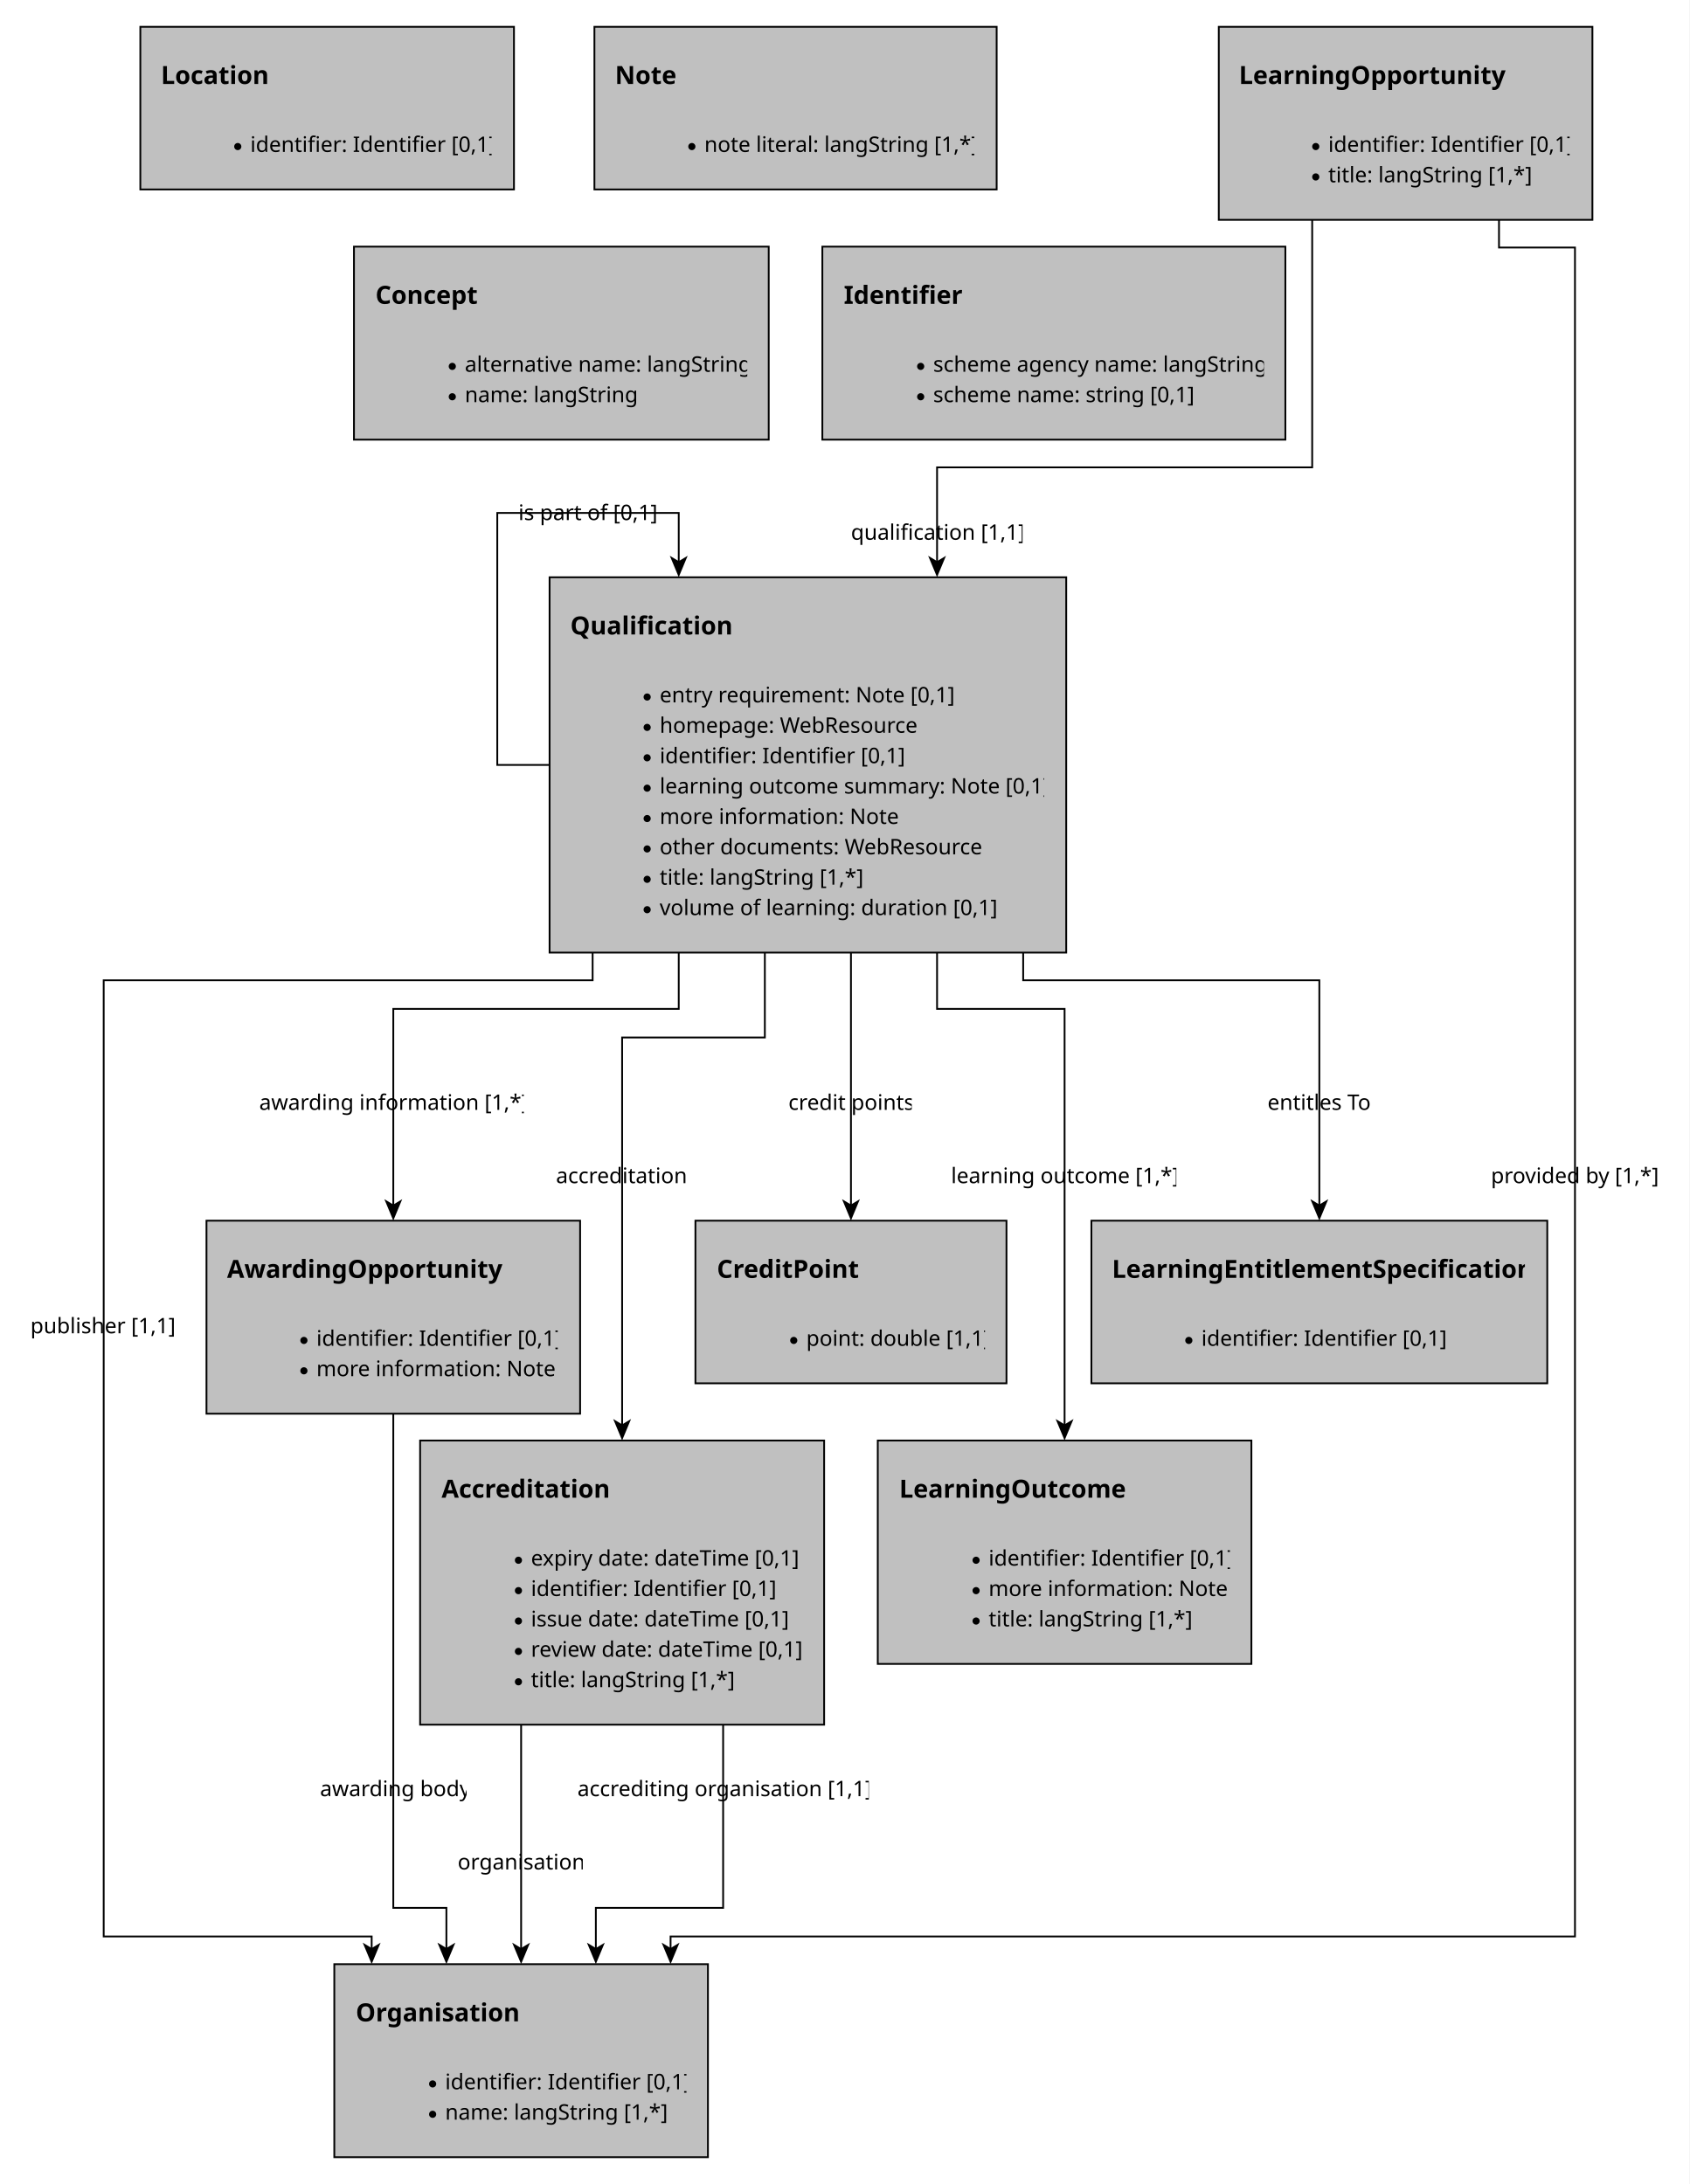
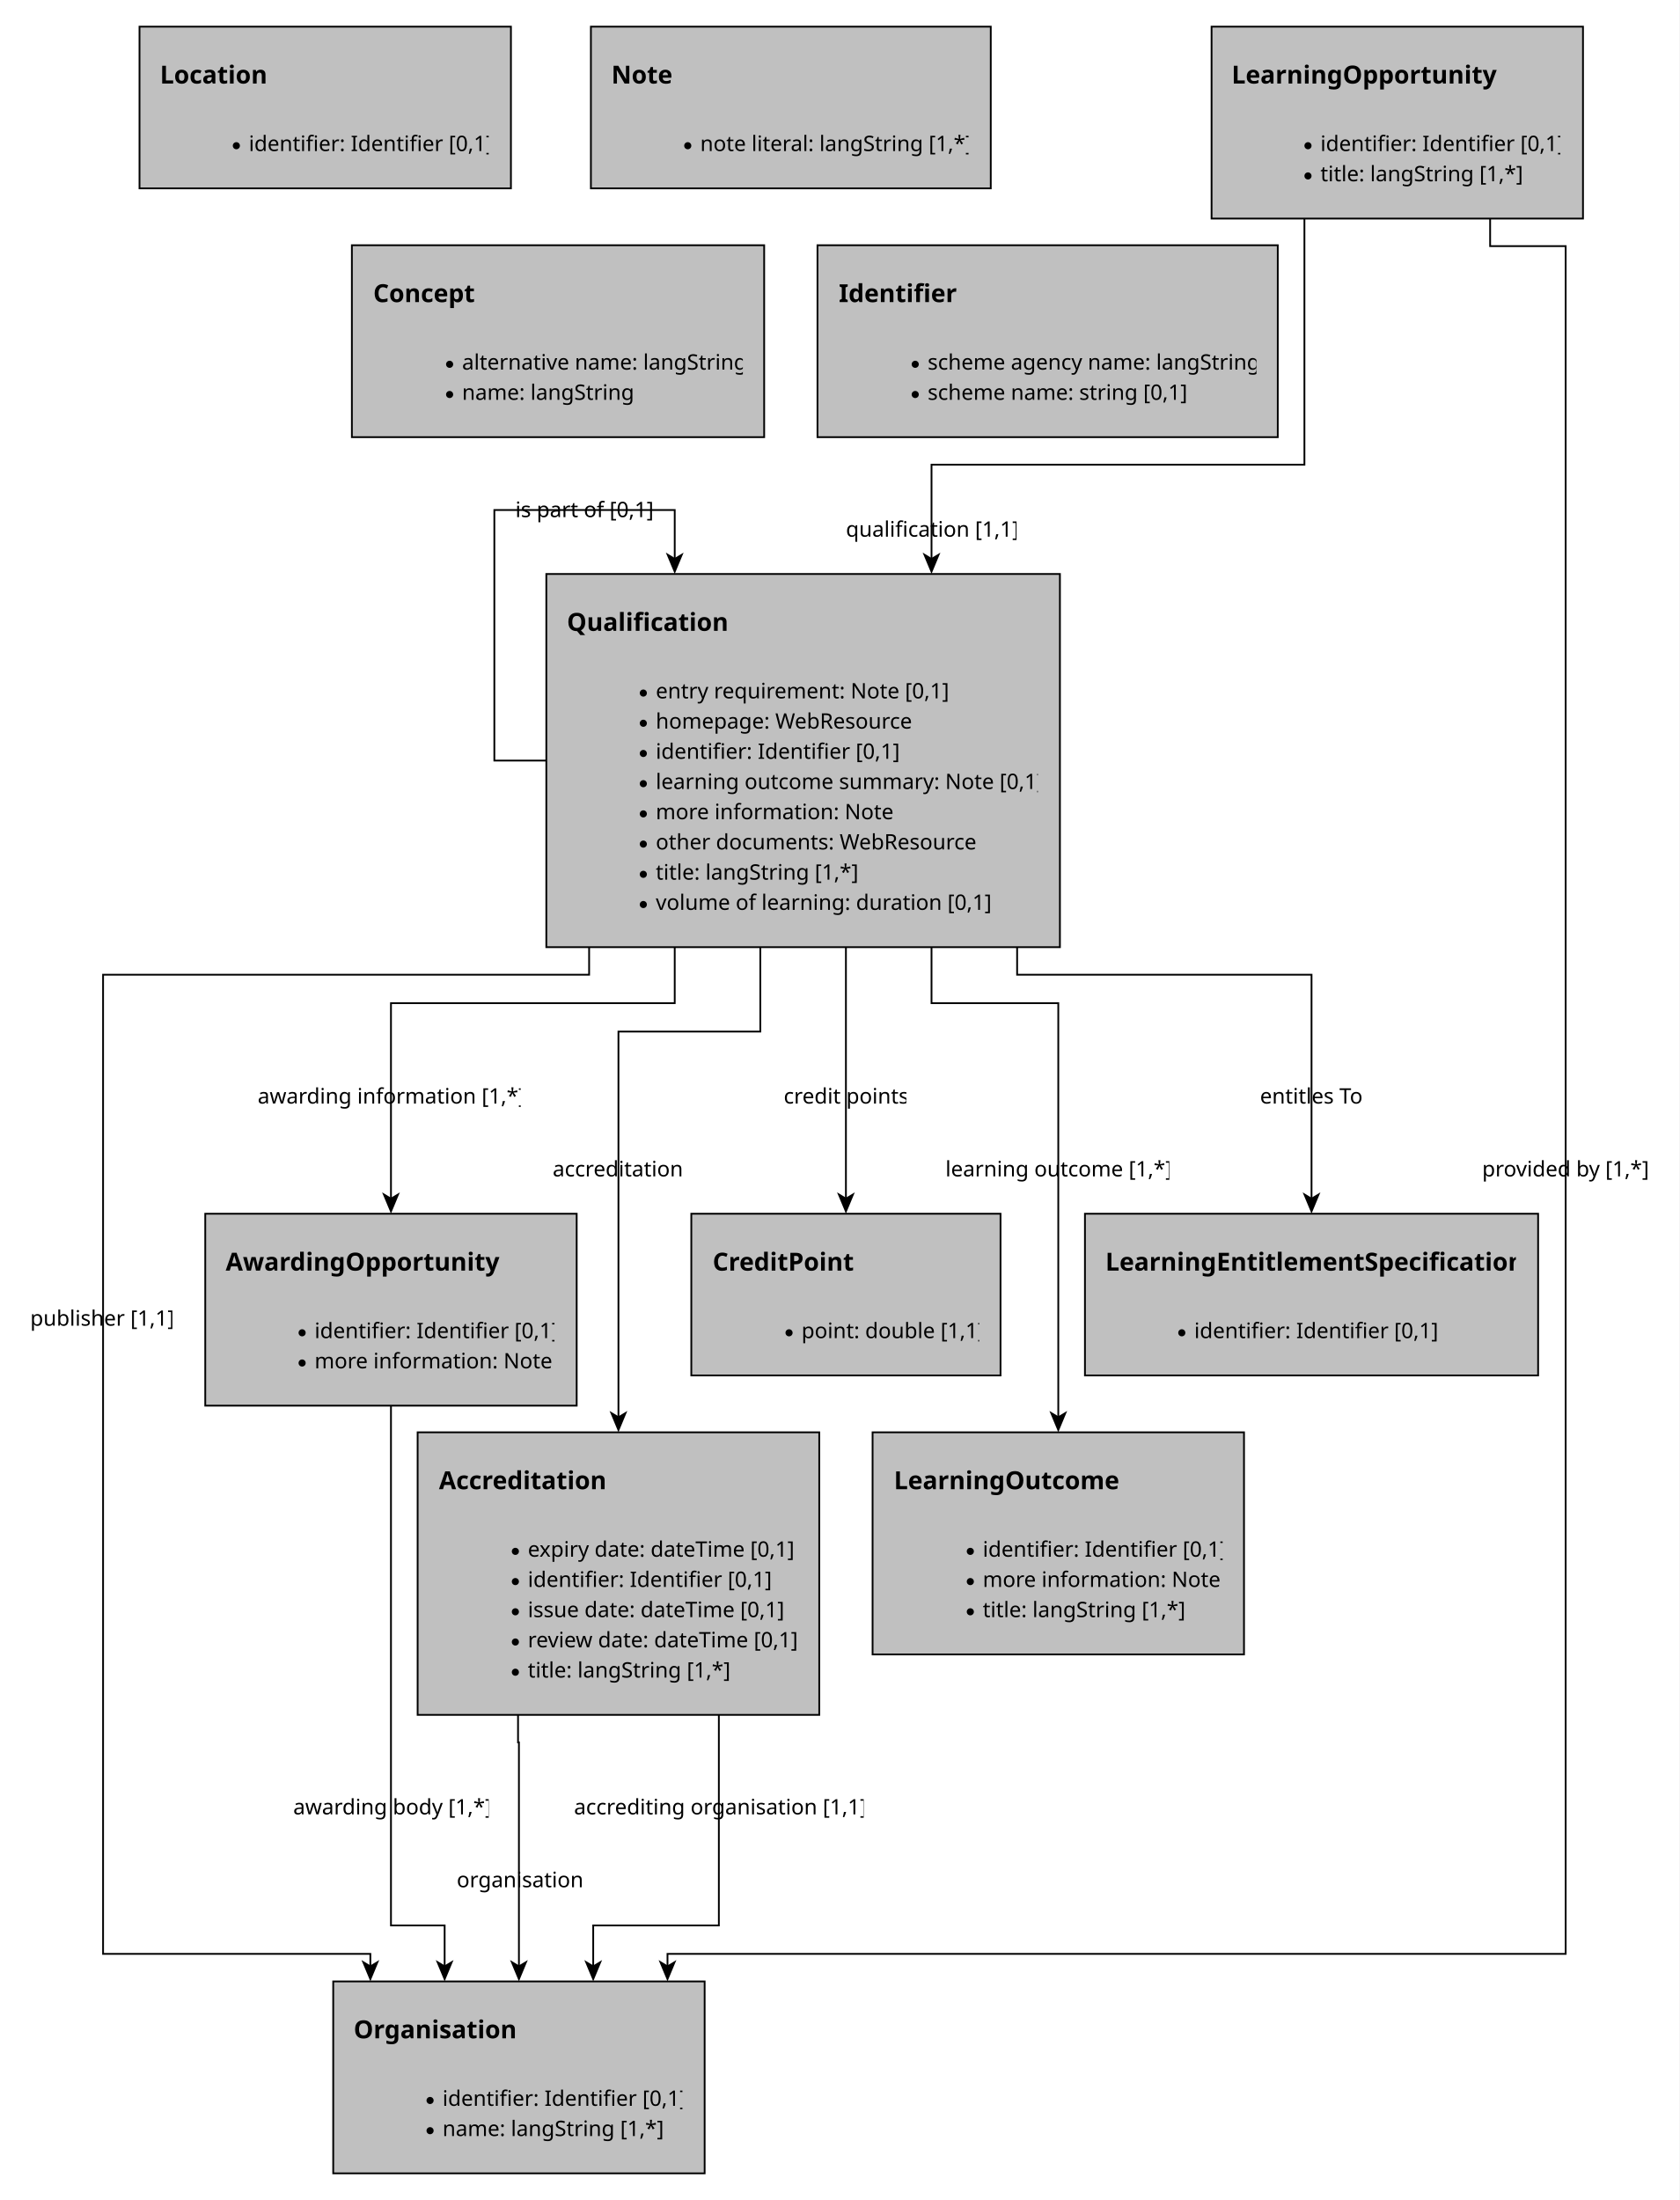
- <svg xmlns="http://www.w3.org/2000/svg" fill-opacity="1" color-rendering="auto" color-interpolation="auto" text-rendering="auto" stroke="black" stroke-linecap="square" width="945" stroke-miterlimit="10" shape-rendering="auto" stroke-opacity="1" fill="black" stroke-dasharray="none" font-weight="normal" stroke-width="1" height="1222" font-family="'Dialog'" font-style="normal" stroke-linejoin="miter" font-size="12px" stroke-dashoffset="0" image-rendering="auto">
+ <svg xmlns="http://www.w3.org/2000/svg" fill-opacity="1" color-rendering="auto" color-interpolation="auto" text-rendering="auto" stroke="black" stroke-linecap="square" width="945" stroke-miterlimit="10" shape-rendering="auto" stroke-opacity="1" fill="black" stroke-dasharray="none" font-weight="normal" stroke-width="1" height="1238" font-family="'Dialog'" font-style="normal" stroke-linejoin="miter" font-size="12px" stroke-dashoffset="0" image-rendering="auto">
  <defs id="genericDefs" />
  <g>
    <defs id="defs1">
      <clipPath clipPathUnits="userSpaceOnUse" id="clipPath1">
-         <path d="M0 0 L945 0 L945 1222 L0 1222 L0 0 Z" />
+         <path d="M0 0 L945 0 L945 1238 L0 1238 L0 0 Z" />
      </clipPath>
      <clipPath clipPathUnits="userSpaceOnUse" id="clipPath2">
-         <path d="M-16 -15 L929 -15 L929 1207 L-16 1207 L-16 -15 Z" />
+         <path d="M-16 -15 L929 -15 L929 1223 L-16 1223 L-16 -15 Z" />
      </clipPath>
      <clipPath clipPathUnits="userSpaceOnUse" id="clipPath3">
        <path d="M0 0 L0 145 L202 145 L202 0 Z" />
      </clipPath>
      <clipPath clipPathUnits="userSpaceOnUse" id="clipPath4">
        <path d="M0 0 L0 94 L185 94 L185 0 Z" />
      </clipPath>
      <clipPath clipPathUnits="userSpaceOnUse" id="clipPath5">
        <path d="M0 0 L0 94 L235 94 L235 0 Z" />
      </clipPath>
      <clipPath clipPathUnits="userSpaceOnUse" id="clipPath6">
        <path d="M0 0 L0 77 L201 77 L201 0 Z" />
      </clipPath>
      <clipPath clipPathUnits="userSpaceOnUse" id="clipPath7">
        <path d="M0 0 L0 94 L208 94 L208 0 Z" />
      </clipPath>
      <clipPath clipPathUnits="userSpaceOnUse" id="clipPath8">
        <path d="M0 0 L0 77 L150 77 L150 0 Z" />
      </clipPath>
      <clipPath clipPathUnits="userSpaceOnUse" id="clipPath9">
        <path d="M0 0 L0 77 L231 77 L231 0 Z" />
      </clipPath>
      <clipPath clipPathUnits="userSpaceOnUse" id="clipPath10">
        <path d="M0 0 L0 196 L265 196 L265 0 Z" />
      </clipPath>
      <clipPath clipPathUnits="userSpaceOnUse" id="clipPath11">
        <path d="M0 0 L0 111 L185 111 L185 0 Z" />
      </clipPath>
      <clipPath clipPathUnits="userSpaceOnUse" id="clipPath12">
        <path d="M0 0 L0 77 L185 77 L185 0 Z" />
      </clipPath>
      <clipPath clipPathUnits="userSpaceOnUse" id="clipPath13">
        <path d="M0 0 L0 17 L70 17 L70 0 Z" />
      </clipPath>
      <clipPath clipPathUnits="userSpaceOnUse" id="clipPath14">
        <path d="M0 0 L0 17 L163 17 L163 0 Z" />
      </clipPath>
      <clipPath clipPathUnits="userSpaceOnUse" id="clipPath15">
-         <path d="M0 0 L0 17 L82 17 L82 0 Z" />
+         <path d="M0 0 L0 17 L110 17 L110 0 Z" />
      </clipPath>
      <clipPath clipPathUnits="userSpaceOnUse" id="clipPath16">
        <path d="M0 0 L0 17 L93 17 L93 0 Z" />
      </clipPath>
      <clipPath clipPathUnits="userSpaceOnUse" id="clipPath17">
        <path d="M0 0 L0 17 L96 17 L96 0 Z" />
      </clipPath>
      <clipPath clipPathUnits="userSpaceOnUse" id="clipPath18">
        <path d="M0 0 L0 17 L77 17 L77 0 Z" />
      </clipPath>
      <clipPath clipPathUnits="userSpaceOnUse" id="clipPath19">
        <path d="M0 0 L0 17 L80 17 L80 0 Z" />
      </clipPath>
      <clipPath clipPathUnits="userSpaceOnUse" id="clipPath20">
        <path d="M0 0 L0 17 L58 17 L58 0 Z" />
      </clipPath>
      <clipPath clipPathUnits="userSpaceOnUse" id="clipPath21">
        <path d="M0 0 L0 17 L69 17 L69 0 Z" />
      </clipPath>
      <clipPath clipPathUnits="userSpaceOnUse" id="clipPath22">
        <path d="M0 0 L0 17 L148 17 L148 0 Z" />
      </clipPath>
      <clipPath clipPathUnits="userSpaceOnUse" id="clipPath23">
        <path d="M0 0 L0 17 L73 17 L73 0 Z" />
      </clipPath>
      <clipPath clipPathUnits="userSpaceOnUse" id="clipPath24">
        <path d="M0 0 L0 17 L126 17 L126 0 Z" />
      </clipPath>
    </defs>
    <g fill="white" text-rendering="geometricPrecision" shape-rendering="geometricPrecision" transform="translate(16,15)" stroke="white">
-       <rect x="-16" width="945" height="1222" y="-15" clip-path="url(#clipPath2)" stroke="none" />
+       <rect x="-16" width="945" height="1238" y="-15" clip-path="url(#clipPath2)" stroke="none" />
    </g>
    <g fill="silver" text-rendering="geometricPrecision" shape-rendering="geometricPrecision" transform="matrix(1,0,0,1,16,15)" stroke="silver">
      <rect x="219" width="226" height="159" y="791" clip-path="url(#clipPath2)" stroke="none" />
    </g>
    <g text-rendering="geometricPrecision" stroke-miterlimit="1.45" shape-rendering="geometricPrecision" transform="matrix(1,0,0,1,16,15)" stroke-linecap="butt">
      <rect fill="none" x="219" width="226" height="159" y="791" clip-path="url(#clipPath2)" />
    </g>
    <g font-size="14px" stroke-linecap="butt" transform="matrix(1,0,0,1,16,15) translate(231,798)" text-rendering="geometricPrecision" font-family="sans-serif" shape-rendering="geometricPrecision" font-weight="bold" stroke-miterlimit="1.45">
      <text x="0" xml:space="preserve" y="25" clip-path="url(#clipPath3)" stroke="none">Accreditation</text>
      <circle r="2" clip-path="url(#clipPath3)" cx="43" cy="60" stroke="none" />
      <text x="50" font-size="12px" y="63" clip-path="url(#clipPath3)" stroke="none" font-weight="normal" xml:space="preserve">expiry date: dateTime [0,1]</text>
      <circle r="2" clip-path="url(#clipPath3)" cx="43" cy="77" stroke="none" />
      <text x="50" font-size="12px" y="80" clip-path="url(#clipPath3)" stroke="none" font-weight="normal" xml:space="preserve">identifier: Identifier [0,1]</text>
      <circle r="2" clip-path="url(#clipPath3)" cx="43" cy="94" stroke="none" />
      <text x="50" font-size="12px" y="97" clip-path="url(#clipPath3)" stroke="none" font-weight="normal" xml:space="preserve">issue date: dateTime [0,1]</text>
      <circle r="2" clip-path="url(#clipPath3)" cx="43" cy="111" stroke="none" />
      <text x="50" font-size="12px" y="114" clip-path="url(#clipPath3)" stroke="none" font-weight="normal" xml:space="preserve">review date: dateTime [0,1]</text>
      <circle r="2" clip-path="url(#clipPath3)" cx="43" cy="128" stroke="none" />
      <text x="50" font-size="12px" y="131" clip-path="url(#clipPath3)" stroke="none" font-weight="normal" xml:space="preserve">title: langString [1,*]</text>
    </g>
    <g fill="silver" text-rendering="geometricPrecision" shape-rendering="geometricPrecision" transform="matrix(1,0,0,1,16,15)" stroke="silver">
-       <rect x="171" width="209" height="108" y="1084" clip-path="url(#clipPath2)" stroke="none" />
-     </g>
-     <g text-rendering="geometricPrecision" stroke-miterlimit="1.45" shape-rendering="geometricPrecision" transform="matrix(1,0,0,1,16,15)" stroke-linecap="butt">
-       <rect fill="none" x="171" width="209" height="108" y="1084" clip-path="url(#clipPath2)" />
-     </g>
-     <g font-size="14px" stroke-linecap="butt" transform="matrix(1,0,0,1,16,15) translate(183,1091)" text-rendering="geometricPrecision" font-family="sans-serif" shape-rendering="geometricPrecision" font-weight="bold" stroke-miterlimit="1.45">
+       <rect x="171.5" width="209" height="108" y="1100" clip-path="url(#clipPath2)" stroke="none" />
+     </g>
+     <g text-rendering="geometricPrecision" stroke-miterlimit="1.45" shape-rendering="geometricPrecision" transform="matrix(1,0,0,1,16,15)" stroke-linecap="butt">
+       <rect fill="none" x="171.5" width="209" height="108" y="1100" clip-path="url(#clipPath2)" />
+     </g>
+     <g font-size="14px" stroke-linecap="butt" transform="matrix(1,0,0,1,16,15) translate(183,1107)" text-rendering="geometricPrecision" font-family="sans-serif" shape-rendering="geometricPrecision" font-weight="bold" stroke-miterlimit="1.45">
      <text x="0" xml:space="preserve" y="25" clip-path="url(#clipPath4)" stroke="none">Organisation</text>
      <circle r="2" clip-path="url(#clipPath4)" cx="43" cy="60" stroke="none" />
      <text x="50" font-size="12px" y="63" clip-path="url(#clipPath4)" stroke="none" font-weight="normal" xml:space="preserve">identifier: Identifier [0,1]</text>
      <circle r="2" clip-path="url(#clipPath4)" cx="43" cy="77" stroke="none" />
      <text x="50" font-size="12px" y="80" clip-path="url(#clipPath4)" stroke="none" font-weight="normal" xml:space="preserve">name: langString [1,*]</text>
    </g>
    <g fill="silver" text-rendering="geometricPrecision" shape-rendering="geometricPrecision" transform="matrix(1,0,0,1,16,15)" stroke="silver">
      <rect x="444" width="259" height="108" y="123" clip-path="url(#clipPath2)" stroke="none" />
    </g>
    <g text-rendering="geometricPrecision" stroke-miterlimit="1.45" shape-rendering="geometricPrecision" transform="matrix(1,0,0,1,16,15)" stroke-linecap="butt">
      <rect fill="none" x="444" width="259" height="108" y="123" clip-path="url(#clipPath2)" />
    </g>
    <g font-size="14px" stroke-linecap="butt" transform="matrix(1,0,0,1,16,15) translate(456,130)" text-rendering="geometricPrecision" font-family="sans-serif" shape-rendering="geometricPrecision" font-weight="bold" stroke-miterlimit="1.45">
      <text x="0" xml:space="preserve" y="25" clip-path="url(#clipPath5)" stroke="none">Identifier</text>
      <circle r="2" clip-path="url(#clipPath5)" cx="43" cy="60" stroke="none" />
      <text x="50" font-size="12px" y="63" clip-path="url(#clipPath5)" stroke="none" font-weight="normal" xml:space="preserve">scheme agency name: langString</text>
      <circle r="2" clip-path="url(#clipPath5)" cx="43" cy="77" stroke="none" />
      <text x="50" font-size="12px" y="80" clip-path="url(#clipPath5)" stroke="none" font-weight="normal" xml:space="preserve">scheme name: string [0,1]</text>
    </g>
    <g fill="silver" text-rendering="geometricPrecision" shape-rendering="geometricPrecision" transform="matrix(1,0,0,1,16,15)" stroke="silver">
      <rect x="99.5" width="209" height="108" y="668" clip-path="url(#clipPath2)" stroke="none" />
    </g>
    <g text-rendering="geometricPrecision" stroke-miterlimit="1.45" shape-rendering="geometricPrecision" transform="matrix(1,0,0,1,16,15)" stroke-linecap="butt">
      <rect fill="none" x="99.5" width="209" height="108" y="668" clip-path="url(#clipPath2)" />
    </g>
    <g font-size="14px" stroke-linecap="butt" transform="matrix(1,0,0,1,16,15) translate(111,675)" text-rendering="geometricPrecision" font-family="sans-serif" shape-rendering="geometricPrecision" font-weight="bold" stroke-miterlimit="1.45">
      <text x="0" xml:space="preserve" y="25" clip-path="url(#clipPath4)" stroke="none">AwardingOpportunity</text>
      <circle r="2" clip-path="url(#clipPath4)" cx="43" cy="60" stroke="none" />
      <text x="50" font-size="12px" y="63" clip-path="url(#clipPath4)" stroke="none" font-weight="normal" xml:space="preserve">identifier: Identifier [0,1]</text>
      <circle r="2" clip-path="url(#clipPath4)" cx="43" cy="77" stroke="none" />
      <text x="50" font-size="12px" y="80" clip-path="url(#clipPath4)" stroke="none" font-weight="normal" xml:space="preserve">more information: Note</text>
    </g>
    <g fill="silver" text-rendering="geometricPrecision" shape-rendering="geometricPrecision" transform="matrix(1,0,0,1,16,15)" stroke="silver">
      <rect x="316.5" width="225" height="91" y="0" clip-path="url(#clipPath2)" stroke="none" />
    </g>
    <g text-rendering="geometricPrecision" stroke-miterlimit="1.45" shape-rendering="geometricPrecision" transform="matrix(1,0,0,1,16,15)" stroke-linecap="butt">
      <rect fill="none" x="316.5" width="225" height="91" y="0" clip-path="url(#clipPath2)" />
    </g>
    <g font-size="14px" stroke-linecap="butt" transform="matrix(1,0,0,1,16,15) translate(328,7)" text-rendering="geometricPrecision" font-family="sans-serif" shape-rendering="geometricPrecision" font-weight="bold" stroke-miterlimit="1.45">
      <text x="0" xml:space="preserve" y="25" clip-path="url(#clipPath6)" stroke="none">Note</text>
      <circle r="2" clip-path="url(#clipPath6)" cx="43" cy="60" stroke="none" />
      <text x="50" font-size="12px" y="63" clip-path="url(#clipPath6)" stroke="none" font-weight="normal" xml:space="preserve">note literal: langString [1,*]</text>
    </g>
    <g fill="silver" text-rendering="geometricPrecision" shape-rendering="geometricPrecision" transform="matrix(1,0,0,1,16,15)" stroke="silver">
      <rect x="182" width="232" height="108" y="123" clip-path="url(#clipPath2)" stroke="none" />
    </g>
    <g text-rendering="geometricPrecision" stroke-miterlimit="1.45" shape-rendering="geometricPrecision" transform="matrix(1,0,0,1,16,15)" stroke-linecap="butt">
      <rect fill="none" x="182" width="232" height="108" y="123" clip-path="url(#clipPath2)" />
    </g>
    <g font-size="14px" stroke-linecap="butt" transform="matrix(1,0,0,1,16,15) translate(194,130)" text-rendering="geometricPrecision" font-family="sans-serif" shape-rendering="geometricPrecision" font-weight="bold" stroke-miterlimit="1.45">
      <text x="0" xml:space="preserve" y="25" clip-path="url(#clipPath7)" stroke="none">Concept</text>
      <circle r="2" clip-path="url(#clipPath7)" cx="43" cy="60" stroke="none" />
      <text x="50" font-size="12px" y="63" clip-path="url(#clipPath7)" stroke="none" font-weight="normal" xml:space="preserve">alternative name: langString</text>
      <circle r="2" clip-path="url(#clipPath7)" cx="43" cy="77" stroke="none" />
      <text x="50" font-size="12px" y="80" clip-path="url(#clipPath7)" stroke="none" font-weight="normal" xml:space="preserve">name: langString</text>
    </g>
    <g fill="silver" text-rendering="geometricPrecision" shape-rendering="geometricPrecision" transform="matrix(1,0,0,1,16,15)" stroke="silver">
      <rect x="373" width="174" height="91" y="668" clip-path="url(#clipPath2)" stroke="none" />
    </g>
    <g text-rendering="geometricPrecision" stroke-miterlimit="1.45" shape-rendering="geometricPrecision" transform="matrix(1,0,0,1,16,15)" stroke-linecap="butt">
      <rect fill="none" x="373" width="174" height="91" y="668" clip-path="url(#clipPath2)" />
    </g>
    <g font-size="14px" stroke-linecap="butt" transform="matrix(1,0,0,1,16,15) translate(385,675)" text-rendering="geometricPrecision" font-family="sans-serif" shape-rendering="geometricPrecision" font-weight="bold" stroke-miterlimit="1.45">
      <text x="0" xml:space="preserve" y="25" clip-path="url(#clipPath8)" stroke="none">CreditPoint</text>
      <circle r="2" clip-path="url(#clipPath8)" cx="43" cy="60" stroke="none" />
      <text x="50" font-size="12px" y="63" clip-path="url(#clipPath8)" stroke="none" font-weight="normal" xml:space="preserve">point: double [1,1]</text>
    </g>
    <g fill="silver" text-rendering="geometricPrecision" shape-rendering="geometricPrecision" transform="matrix(1,0,0,1,16,15)" stroke="silver">
      <rect x="594.5" width="255" height="91" y="668" clip-path="url(#clipPath2)" stroke="none" />
    </g>
    <g text-rendering="geometricPrecision" stroke-miterlimit="1.45" shape-rendering="geometricPrecision" transform="matrix(1,0,0,1,16,15)" stroke-linecap="butt">
      <rect fill="none" x="594.5" width="255" height="91" y="668" clip-path="url(#clipPath2)" />
    </g>
    <g font-size="14px" stroke-linecap="butt" transform="matrix(1,0,0,1,16,15) translate(606,675)" text-rendering="geometricPrecision" font-family="sans-serif" shape-rendering="geometricPrecision" font-weight="bold" stroke-miterlimit="1.45">
      <text x="0" xml:space="preserve" y="25" clip-path="url(#clipPath9)" stroke="none">LearningEntitlementSpecification</text>
      <circle r="2" clip-path="url(#clipPath9)" cx="43" cy="60" stroke="none" />
      <text x="50" font-size="12px" y="63" clip-path="url(#clipPath9)" stroke="none" font-weight="normal" xml:space="preserve">identifier: Identifier [0,1]</text>
    </g>
    <g fill="silver" text-rendering="geometricPrecision" shape-rendering="geometricPrecision" transform="matrix(1,0,0,1,16,15)" stroke="silver">
      <rect x="665.75" width="209" height="108" y="0" clip-path="url(#clipPath2)" stroke="none" />
    </g>
    <g text-rendering="geometricPrecision" stroke-miterlimit="1.45" shape-rendering="geometricPrecision" transform="matrix(1,0,0,1,16,15)" stroke-linecap="butt">
      <rect fill="none" x="665.75" width="209" height="108" y="0" clip-path="url(#clipPath2)" />
    </g>
    <g font-size="14px" stroke-linecap="butt" transform="matrix(1,0,0,1,16,15) translate(677,7)" text-rendering="geometricPrecision" font-family="sans-serif" shape-rendering="geometricPrecision" font-weight="bold" stroke-miterlimit="1.45">
      <text x="0" xml:space="preserve" y="25" clip-path="url(#clipPath4)" stroke="none">LearningOpportunity</text>
      <circle r="2" clip-path="url(#clipPath4)" cx="43" cy="60" stroke="none" />
      <text x="50" font-size="12px" y="63" clip-path="url(#clipPath4)" stroke="none" font-weight="normal" xml:space="preserve">identifier: Identifier [0,1]</text>
      <circle r="2" clip-path="url(#clipPath4)" cx="43" cy="77" stroke="none" />
      <text x="50" font-size="12px" y="80" clip-path="url(#clipPath4)" stroke="none" font-weight="normal" xml:space="preserve">title: langString [1,*]</text>
    </g>
    <g fill="silver" text-rendering="geometricPrecision" shape-rendering="geometricPrecision" transform="matrix(1,0,0,1,16,15)" stroke="silver">
      <rect x="291.417" width="289" height="210" y="308" clip-path="url(#clipPath2)" stroke="none" />
    </g>
    <g text-rendering="geometricPrecision" stroke-miterlimit="1.45" shape-rendering="geometricPrecision" transform="matrix(1,0,0,1,16,15)" stroke-linecap="butt">
      <rect fill="none" x="291.417" width="289" height="210" y="308" clip-path="url(#clipPath2)" />
    </g>
    <g font-size="14px" stroke-linecap="butt" transform="matrix(1,0,0,1,16,15) translate(303,315)" text-rendering="geometricPrecision" font-family="sans-serif" shape-rendering="geometricPrecision" font-weight="bold" stroke-miterlimit="1.45">
      <text x="0" xml:space="preserve" y="25" clip-path="url(#clipPath10)" stroke="none">Qualification</text>
      <circle r="2" clip-path="url(#clipPath10)" cx="43" cy="60" stroke="none" />
      <text x="50" font-size="12px" y="63" clip-path="url(#clipPath10)" stroke="none" font-weight="normal" xml:space="preserve">entry requirement: Note [0,1]</text>
      <circle r="2" clip-path="url(#clipPath10)" cx="43" cy="77" stroke="none" />
      <text x="50" font-size="12px" y="80" clip-path="url(#clipPath10)" stroke="none" font-weight="normal" xml:space="preserve">homepage: WebResource</text>
      <circle r="2" clip-path="url(#clipPath10)" cx="43" cy="94" stroke="none" />
      <text x="50" font-size="12px" y="97" clip-path="url(#clipPath10)" stroke="none" font-weight="normal" xml:space="preserve">identifier: Identifier [0,1]</text>
      <circle r="2" clip-path="url(#clipPath10)" cx="43" cy="111" stroke="none" />
      <text x="50" font-size="12px" y="114" clip-path="url(#clipPath10)" stroke="none" font-weight="normal" xml:space="preserve">learning outcome summary: Note [0,1]</text>
      <circle r="2" clip-path="url(#clipPath10)" cx="43" cy="128" stroke="none" />
      <text x="50" font-size="12px" y="131" clip-path="url(#clipPath10)" stroke="none" font-weight="normal" xml:space="preserve">more information: Note</text>
      <circle r="2" clip-path="url(#clipPath10)" cx="43" cy="145" stroke="none" />
      <text x="50" font-size="12px" y="148" clip-path="url(#clipPath10)" stroke="none" font-weight="normal" xml:space="preserve">other documents: WebResource</text>
      <circle r="2" clip-path="url(#clipPath10)" cx="43" cy="162" stroke="none" />
      <text x="50" font-size="12px" y="165" clip-path="url(#clipPath10)" stroke="none" font-weight="normal" xml:space="preserve">title: langString [1,*]</text>
      <circle r="2" clip-path="url(#clipPath10)" cx="43" cy="179" stroke="none" />
      <text x="50" font-size="12px" y="182" clip-path="url(#clipPath10)" stroke="none" font-weight="normal" xml:space="preserve">volume of learning: duration [0,1]</text>
    </g>
    <g fill="silver" text-rendering="geometricPrecision" shape-rendering="geometricPrecision" transform="matrix(1,0,0,1,16,15)" stroke="silver">
      <rect x="475" width="209" height="125" y="791" clip-path="url(#clipPath2)" stroke="none" />
    </g>
    <g text-rendering="geometricPrecision" stroke-miterlimit="1.45" shape-rendering="geometricPrecision" transform="matrix(1,0,0,1,16,15)" stroke-linecap="butt">
      <rect fill="none" x="475" width="209" height="125" y="791" clip-path="url(#clipPath2)" />
    </g>
    <g font-size="14px" stroke-linecap="butt" transform="matrix(1,0,0,1,16,15) translate(487,798)" text-rendering="geometricPrecision" font-family="sans-serif" shape-rendering="geometricPrecision" font-weight="bold" stroke-miterlimit="1.45">
      <text x="0" xml:space="preserve" y="25" clip-path="url(#clipPath11)" stroke="none">LearningOutcome</text>
      <circle r="2" clip-path="url(#clipPath11)" cx="43" cy="60" stroke="none" />
      <text x="50" font-size="12px" y="63" clip-path="url(#clipPath11)" stroke="none" font-weight="normal" xml:space="preserve">identifier: Identifier [0,1]</text>
      <circle r="2" clip-path="url(#clipPath11)" cx="43" cy="77" stroke="none" />
      <text x="50" font-size="12px" y="80" clip-path="url(#clipPath11)" stroke="none" font-weight="normal" xml:space="preserve">more information: Note</text>
      <circle r="2" clip-path="url(#clipPath11)" cx="43" cy="94" stroke="none" />
      <text x="50" font-size="12px" y="97" clip-path="url(#clipPath11)" stroke="none" font-weight="normal" xml:space="preserve">title: langString [1,*]</text>
    </g>
    <g fill="silver" text-rendering="geometricPrecision" shape-rendering="geometricPrecision" transform="matrix(1,0,0,1,16,15)" stroke="silver">
      <rect x="62.5" width="209" height="91" y="0" clip-path="url(#clipPath2)" stroke="none" />
    </g>
    <g text-rendering="geometricPrecision" stroke-miterlimit="1.45" shape-rendering="geometricPrecision" transform="matrix(1,0,0,1,16,15)" stroke-linecap="butt">
      <rect fill="none" x="62.5" width="209" height="91" y="0" clip-path="url(#clipPath2)" />
    </g>
    <g font-size="14px" stroke-linecap="butt" transform="matrix(1,0,0,1,16,15) translate(74,7)" text-rendering="geometricPrecision" font-family="sans-serif" shape-rendering="geometricPrecision" font-weight="bold" stroke-miterlimit="1.45">
      <text x="0" xml:space="preserve" y="25" clip-path="url(#clipPath12)" stroke="none">Location</text>
      <circle r="2" clip-path="url(#clipPath12)" cx="43" cy="60" stroke="none" />
      <text x="50" font-size="12px" y="63" clip-path="url(#clipPath12)" stroke="none" font-weight="normal" xml:space="preserve">identifier: Identifier [0,1]</text>
    </g>
    <g text-rendering="geometricPrecision" stroke-miterlimit="1.45" shape-rendering="geometricPrecision" transform="matrix(1,0,0,1,16,15)" stroke-linecap="butt">
-       <path fill="none" d="M275.5 950 L275.5 1075.967" clip-path="url(#clipPath2)" />
-       <path d="M275.5 1083.967 L280.5 1071.967 L275.5 1074.967 L270.5 1071.967 Z" clip-path="url(#clipPath2)" stroke="none" />
-     </g>
-     <g text-rendering="geometricPrecision" stroke-miterlimit="1.45" shape-rendering="geometricPrecision" font-family="sans-serif" transform="matrix(1,0,0,1,16,15) translate(240,1018)" stroke-linecap="butt">
+       <path fill="none" d="M275.5 950 L275.5 965.5 L276 965.5 L276 1091.967" clip-path="url(#clipPath2)" />
+       <path d="M276 1099.967 L281 1087.967 L276 1090.967 L271 1087.967 Z" clip-path="url(#clipPath2)" stroke="none" />
+     </g>
+     <g text-rendering="geometricPrecision" stroke-miterlimit="1.45" shape-rendering="geometricPrecision" font-family="sans-serif" transform="matrix(1,0,0,1,16,15) translate(241,1034)" stroke-linecap="butt">
      <text x="0" xml:space="preserve" y="13" clip-path="url(#clipPath13)" stroke="none">organisation</text>
    </g>
    <g text-rendering="geometricPrecision" stroke-miterlimit="1.45" shape-rendering="geometricPrecision" transform="matrix(1,0,0,1,16,15)" stroke-linecap="butt">
-       <path fill="none" d="M388.5 950 L388.5 1052.5 L317.3 1052.5 L317.3 1075.969" clip-path="url(#clipPath2)" />
-       <path d="M317.3 1083.969 L322.3 1071.969 L317.3 1074.969 L312.3 1071.969 Z" clip-path="url(#clipPath2)" stroke="none" />
-     </g>
-     <g text-rendering="geometricPrecision" stroke-miterlimit="1.45" shape-rendering="geometricPrecision" font-family="sans-serif" transform="matrix(1,0,0,1,16,15) translate(307,977)" stroke-linecap="butt">
+       <path fill="none" d="M388.5 950 L388.5 1068.5 L317.8 1068.5 L317.8 1091.969" clip-path="url(#clipPath2)" />
+       <path d="M317.8 1099.969 L322.8 1087.969 L317.8 1090.969 L312.8 1087.969 Z" clip-path="url(#clipPath2)" stroke="none" />
+     </g>
+     <g text-rendering="geometricPrecision" stroke-miterlimit="1.45" shape-rendering="geometricPrecision" font-family="sans-serif" transform="matrix(1,0,0,1,16,15) translate(307,993)" stroke-linecap="butt">
      <text x="0" xml:space="preserve" y="13" clip-path="url(#clipPath14)" stroke="none">accrediting organisation [1,1]</text>
    </g>
    <g text-rendering="geometricPrecision" stroke-miterlimit="1.45" shape-rendering="geometricPrecision" transform="matrix(1,0,0,1,16,15)" stroke-linecap="butt">
-       <path fill="none" d="M204 776 L204 1052.5 L233.7 1052.5 L233.7 1075.969" clip-path="url(#clipPath2)" />
-       <path d="M233.7 1083.969 L238.7 1071.969 L233.7 1074.969 L228.7 1071.969 Z" clip-path="url(#clipPath2)" stroke="none" />
-     </g>
-     <g text-rendering="geometricPrecision" stroke-miterlimit="1.45" shape-rendering="geometricPrecision" font-family="sans-serif" transform="matrix(1,0,0,1,16,15) translate(163,977)" stroke-linecap="butt">
-       <text x="0" xml:space="preserve" y="13" clip-path="url(#clipPath15)" stroke="none">awarding body</text>
-     </g>
-     <g text-rendering="geometricPrecision" stroke-miterlimit="1.45" shape-rendering="geometricPrecision" transform="matrix(1,0,0,1,16,15)" stroke-linecap="butt">
-       <path fill="none" d="M822.5 108 L822.5 123.5 L865 123.5 L865 1068.5 L359.1 1068.5 L359.1 1075.97" clip-path="url(#clipPath2)" />
-       <path d="M359.1 1083.97 L364.1 1071.97 L359.1 1074.97 L354.1 1071.97 Z" clip-path="url(#clipPath2)" stroke="none" />
+       <path fill="none" d="M204 776 L204 1068.5 L234.2 1068.5 L234.2 1091.969" clip-path="url(#clipPath2)" />
+       <path d="M234.2 1099.969 L239.2 1087.969 L234.2 1090.969 L229.2 1087.969 Z" clip-path="url(#clipPath2)" stroke="none" />
+     </g>
+     <g text-rendering="geometricPrecision" stroke-miterlimit="1.45" shape-rendering="geometricPrecision" font-family="sans-serif" transform="matrix(1,0,0,1,16,15) translate(149,993)" stroke-linecap="butt">
+       <text x="0" xml:space="preserve" y="13" clip-path="url(#clipPath15)" stroke="none">awarding body [1,*]</text>
+     </g>
+     <g text-rendering="geometricPrecision" stroke-miterlimit="1.45" shape-rendering="geometricPrecision" transform="matrix(1,0,0,1,16,15)" stroke-linecap="butt">
+       <path fill="none" d="M822.5 108 L822.5 123.5 L865 123.5 L865 1084.5 L359.6 1084.5 L359.6 1091.97" clip-path="url(#clipPath2)" />
+       <path d="M359.6 1099.97 L364.6 1087.97 L359.6 1090.97 L354.6 1087.97 Z" clip-path="url(#clipPath2)" stroke="none" />
    </g>
    <g text-rendering="geometricPrecision" stroke-miterlimit="1.45" shape-rendering="geometricPrecision" font-family="sans-serif" transform="matrix(1,0,0,1,16,15) translate(818,634)" stroke-linecap="butt">
      <text x="0" xml:space="preserve" y="13" clip-path="url(#clipPath16)" stroke="none">provided by [1,*]</text>
    </g>
    <g text-rendering="geometricPrecision" stroke-miterlimit="1.45" shape-rendering="geometricPrecision" transform="matrix(1,0,0,1,16,15)" stroke-linecap="butt">
      <path fill="none" d="M718 108 L718 246.5 L508.167 246.5 L508.167 299.97" clip-path="url(#clipPath2)" />
      <path d="M508.167 307.97 L513.167 295.97 L508.167 298.97 L503.167 295.97 Z" clip-path="url(#clipPath2)" stroke="none" />
    </g>
    <g text-rendering="geometricPrecision" stroke-miterlimit="1.45" shape-rendering="geometricPrecision" font-family="sans-serif" transform="matrix(1,0,0,1,16,15) translate(460,274)" stroke-linecap="butt">
      <text x="0" xml:space="preserve" y="13" clip-path="url(#clipPath17)" stroke="none">qualification [1,1]</text>
    </g>
    <g text-rendering="geometricPrecision" stroke-miterlimit="1.45" shape-rendering="geometricPrecision" transform="matrix(1,0,0,1,16,15)" stroke-linecap="butt">
      <path fill="none" d="M291.388 413 L262.167 413 L262.167 272 L363.667 272 L363.667 299.965" clip-path="url(#clipPath2)" />
      <path d="M363.667 307.965 L368.667 295.965 L363.667 298.965 L358.667 295.965 Z" clip-path="url(#clipPath2)" stroke="none" />
    </g>
    <g text-rendering="geometricPrecision" stroke-miterlimit="1.45" shape-rendering="geometricPrecision" font-family="sans-serif" transform="matrix(1,0,0,1,16,15) translate(274,263)" stroke-linecap="butt">
      <text x="0" xml:space="preserve" y="13" clip-path="url(#clipPath18)" stroke="none">is part of [0,1]</text>
    </g>
    <g text-rendering="geometricPrecision" stroke-miterlimit="1.45" shape-rendering="geometricPrecision" transform="matrix(1,0,0,1,16,15)" stroke-linecap="butt">
-       <path fill="none" d="M315.5 518 L315.5 533.5 L42 533.5 L42 1068.5 L191.9 1068.5 L191.9 1075.97" clip-path="url(#clipPath2)" />
-       <path d="M191.9 1083.97 L196.9 1071.97 L191.9 1074.97 L186.9 1071.97 Z" clip-path="url(#clipPath2)" stroke="none" />
+       <path fill="none" d="M315.5 518 L315.5 533.5 L42 533.5 L42 1084.5 L192.4 1084.5 L192.4 1091.97" clip-path="url(#clipPath2)" />
+       <path d="M192.4 1099.97 L197.4 1087.97 L192.4 1090.97 L187.4 1087.97 Z" clip-path="url(#clipPath2)" stroke="none" />
    </g>
    <g text-rendering="geometricPrecision" stroke-miterlimit="1.45" shape-rendering="geometricPrecision" font-family="sans-serif" transform="matrix(1,0,0,1,16,15) translate(1,718)" stroke-linecap="butt">
      <text x="0" xml:space="preserve" y="13" clip-path="url(#clipPath19)" stroke="none">publisher [1,1]</text>
    </g>
    <g text-rendering="geometricPrecision" stroke-miterlimit="1.45" shape-rendering="geometricPrecision" transform="matrix(1,0,0,1,16,15)" stroke-linecap="butt">
      <path fill="none" d="M556.333 518 L556.333 533.5 L722 533.5 L722 659.967" clip-path="url(#clipPath2)" />
      <path d="M722 667.967 L727 655.967 L722 658.967 L717 655.967 Z" clip-path="url(#clipPath2)" stroke="none" />
    </g>
    <g text-rendering="geometricPrecision" stroke-miterlimit="1.45" shape-rendering="geometricPrecision" font-family="sans-serif" transform="matrix(1,0,0,1,16,15) translate(693,593)" stroke-linecap="butt">
      <text x="0" xml:space="preserve" y="13" clip-path="url(#clipPath20)" stroke="none">entitles To</text>
    </g>
    <g text-rendering="geometricPrecision" stroke-miterlimit="1.45" shape-rendering="geometricPrecision" transform="matrix(1,0,0,1,16,15)" stroke-linecap="butt">
      <path fill="none" d="M460 518 L460 659.963" clip-path="url(#clipPath2)" />
      <path d="M460 667.963 L465 655.963 L460 658.963 L455 655.963 Z" clip-path="url(#clipPath2)" stroke="none" />
    </g>
    <g text-rendering="geometricPrecision" stroke-miterlimit="1.45" shape-rendering="geometricPrecision" font-family="sans-serif" transform="matrix(1,0,0,1,16,15) translate(425,593)" stroke-linecap="butt">
      <text x="0" xml:space="preserve" y="13" clip-path="url(#clipPath21)" stroke="none">credit points</text>
    </g>
    <g text-rendering="geometricPrecision" stroke-miterlimit="1.45" shape-rendering="geometricPrecision" transform="matrix(1,0,0,1,16,15)" stroke-linecap="butt">
      <path fill="none" d="M363.667 518 L363.667 549.5 L204 549.5 L204 659.971" clip-path="url(#clipPath2)" />
      <path d="M204 667.971 L209 655.971 L204 658.971 L199 655.971 Z" clip-path="url(#clipPath2)" stroke="none" />
    </g>
    <g text-rendering="geometricPrecision" stroke-miterlimit="1.45" shape-rendering="geometricPrecision" font-family="sans-serif" transform="matrix(1,0,0,1,16,15) translate(129,593)" stroke-linecap="butt">
      <text x="0" xml:space="preserve" y="13" clip-path="url(#clipPath22)" stroke="none">awarding information [1,*]</text>
    </g>
    <g text-rendering="geometricPrecision" stroke-miterlimit="1.45" shape-rendering="geometricPrecision" transform="matrix(1,0,0,1,16,15)" stroke-linecap="butt">
      <path fill="none" d="M411.833 518 L411.833 565.5 L332 565.5 L332 782.972" clip-path="url(#clipPath2)" />
      <path d="M332 790.972 L337 778.972 L332 781.972 L327 778.972 Z" clip-path="url(#clipPath2)" stroke="none" />
    </g>
    <g text-rendering="geometricPrecision" stroke-miterlimit="1.45" shape-rendering="geometricPrecision" font-family="sans-serif" transform="matrix(1,0,0,1,16,15) translate(295,634)" stroke-linecap="butt">
      <text x="0" xml:space="preserve" y="13" clip-path="url(#clipPath23)" stroke="none">accreditation</text>
    </g>
    <g text-rendering="geometricPrecision" stroke-miterlimit="1.45" shape-rendering="geometricPrecision" transform="matrix(1,0,0,1,16,15)" stroke-linecap="butt">
      <path fill="none" d="M508.167 518 L508.167 549.5 L579.5 549.5 L579.5 782.971" clip-path="url(#clipPath2)" />
      <path d="M579.5 790.971 L584.5 778.971 L579.5 781.971 L574.5 778.971 Z" clip-path="url(#clipPath2)" stroke="none" />
    </g>
    <g text-rendering="geometricPrecision" stroke-miterlimit="1.45" shape-rendering="geometricPrecision" font-family="sans-serif" transform="matrix(1,0,0,1,16,15) translate(516,634)" stroke-linecap="butt">
      <text x="0" xml:space="preserve" y="13" clip-path="url(#clipPath24)" stroke="none">learning outcome [1,*]</text>
    </g>
  </g>
</svg>
